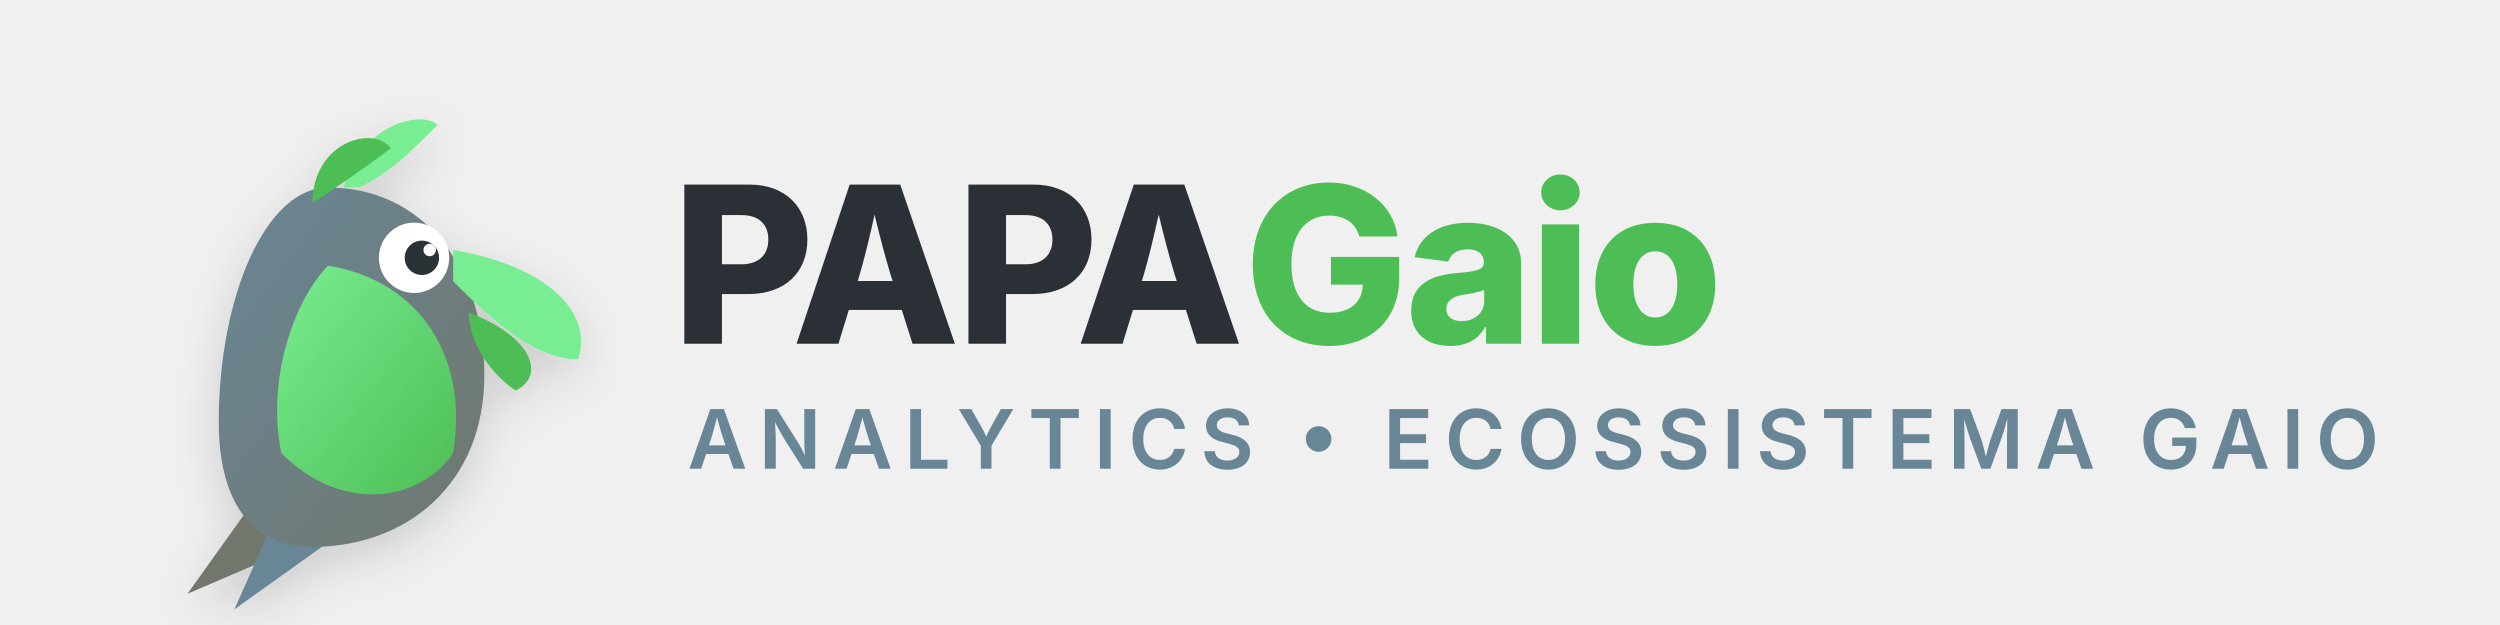
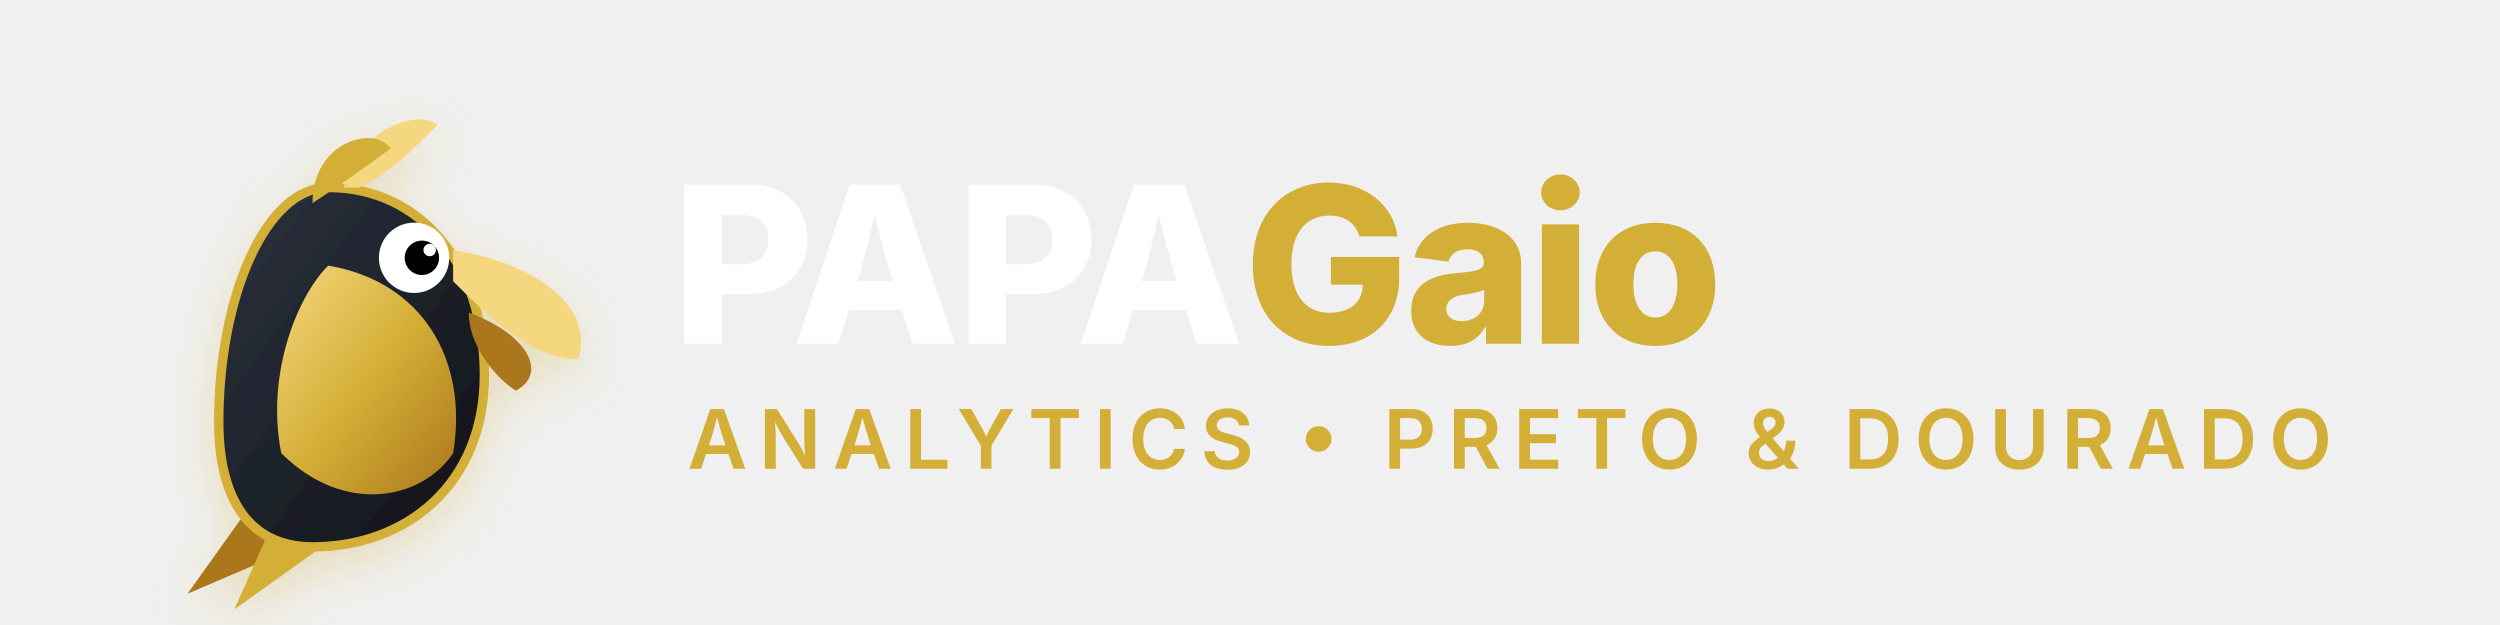
<svg xmlns="http://www.w3.org/2000/svg" viewBox="0 0 320 80" width="100%" height="100%">
  <defs>
-     <linearGradient id="wingGrad" x1="0%" y1="0%" x2="100%" y2="100%">
-       <stop offset="0%" stop-color="#79ED91" />
-       <stop offset="100%" stop-color="#4DBE55" />
+     <linearGradient id="goldGrad" x1="0%" y1="0%" x2="100%" y2="100%">
+       <stop offset="0%" stop-color="#F5D77F" />
+       <stop offset="50%" stop-color="#D4AF37" />
+       <stop offset="100%" stop-color="#AA771C" />
    </linearGradient>
-     <linearGradient id="bodyGrad" x1="0%" y1="0%" x2="100%" y2="100%">
-       <stop offset="0%" stop-color="#698696" />
-       <stop offset="100%" stop-color="#71776D" />
+     <linearGradient id="blackGrad" x1="0%" y1="0%" x2="100%" y2="100%">
+       <stop offset="0%" stop-color="#2D333F" />
+       <stop offset="100%" stop-color="#0E1116" />
    </linearGradient>
-     <filter id="shadow" x="-10%" y="-10%" width="120%" height="120%">
-       <feDropShadow dx="0" dy="2" stdDeviation="3" flood-opacity="0.15" />
+     <filter id="goldGlow" x="-20%" y="-20%" width="140%" height="140%">
+       <feDropShadow dx="0" dy="2" stdDeviation="3" flood-color="#D4AF37" flood-opacity="0.3" />
    </filter>
  </defs>
-   <g transform="translate(10, 8)" filter="url(#shadow)">
-     <path d="M 24 54 L 14 68 L 28 62 Z" fill="#71776D" />
-     <path d="M 28 52 L 20 70 L 34 60 Z" fill="#698696" />
-     <path d="M 32 16 C 44 16 52 26 52 40 C 52 54 42 62 30 62 C 22 62 18 56 18 46 C 18 30 24 16 32 16 Z" fill="url(#bodyGrad)" />
-     <path d="M 32 26 C 44 28 50 38 48 50 C 44 56 34 58 26 50 C 24 40 28 30 32 26 Z" fill="url(#wingGrad)" />
-     <path d="M 48 24 C 60 26 66 32 64 38 C 58 38 52 32 48 28 Z" fill="#79ED91" />
-     <path d="M 50 32 C 58 35 60 40 56 42 C 53 40 50 36 50 32 Z" fill="#4DBE55" />
+   <g transform="translate(10, 8)" filter="url(#goldGlow)">
+     <path d="M 24 54 L 14 68 L 28 62 Z" fill="#AA771C" />
+     <path d="M 28 52 L 20 70 L 34 60 Z" fill="#D4AF37" />
+     <path d="M 32 16 C 44 16 52 26 52 40 C 52 54 42 62 30 62 C 22 62 18 56 18 46 C 18 30 24 16 32 16 Z" fill="url(#blackGrad)" stroke="#D4AF37" stroke-width="1.2" />
+     <path d="M 32 26 C 44 28 50 38 48 50 C 44 56 34 58 26 50 C 24 40 28 30 32 26 Z" fill="url(#goldGrad)" />
+     <path d="M 48 24 C 60 26 66 32 64 38 C 58 38 52 32 48 28 Z" fill="#F5D77F" />
+     <path d="M 50 32 C 58 35 60 40 56 42 C 53 40 50 36 50 32 Z" fill="#AA771C" />
    <circle cx="43" cy="25" r="4.5" fill="#FFFFFF" />
-     <circle cx="44" cy="25" r="2.2" fill="#2B3036" />
+     <circle cx="44" cy="25" r="2.2" fill="#000000" />
    <circle cx="45" cy="24" r="0.8" fill="#FFFFFF" />
-     <path d="M 34 16 C 36 8 44 6 46 8 C 42 12 40 14 36 16 Z" fill="#79ED91" />
-     <path d="M 30 18 C 30 10 38 8 40 11 C 36 14 33 16 30 18 Z" fill="#4DBE55" />
+     <path d="M 34 16 C 36 8 44 6 46 8 C 42 12 40 14 36 16 Z" fill="#F5D77F" />
+     <path d="M 30 18 C 30 10 38 8 40 11 C 36 14 33 16 30 18 Z" fill="#D4AF37" />
  </g>
-   <text x="86" y="44" font-family="'Inter', system-ui, -apple-system, sans-serif" font-size="28" font-weight="800" fill="#2B3036" letter-spacing="-0.5">
-     PAPA<tspan fill="#4DBE55">Gaio</tspan>
+   <text x="86" y="44" font-family="'Inter', system-ui, -apple-system, sans-serif" font-size="28" font-weight="800" fill="#FFFFFF" letter-spacing="-0.5">
+     PAPA<tspan fill="#D4AF37">Gaio</tspan>
  </text>
-   <text x="88" y="60" font-family="'Inter', system-ui, -apple-system, sans-serif" font-size="10.5" font-weight="600" fill="#698696" letter-spacing="1.5">
-     ANALYTICS • ECOSSISTEMA GAIO
+   <text x="88" y="60" font-family="'Inter', system-ui, -apple-system, sans-serif" font-size="10.5" font-weight="600" fill="#D4AF37" letter-spacing="1.5">
+     ANALYTICS • PRETO &amp; DOURADO
  </text>
</svg>
